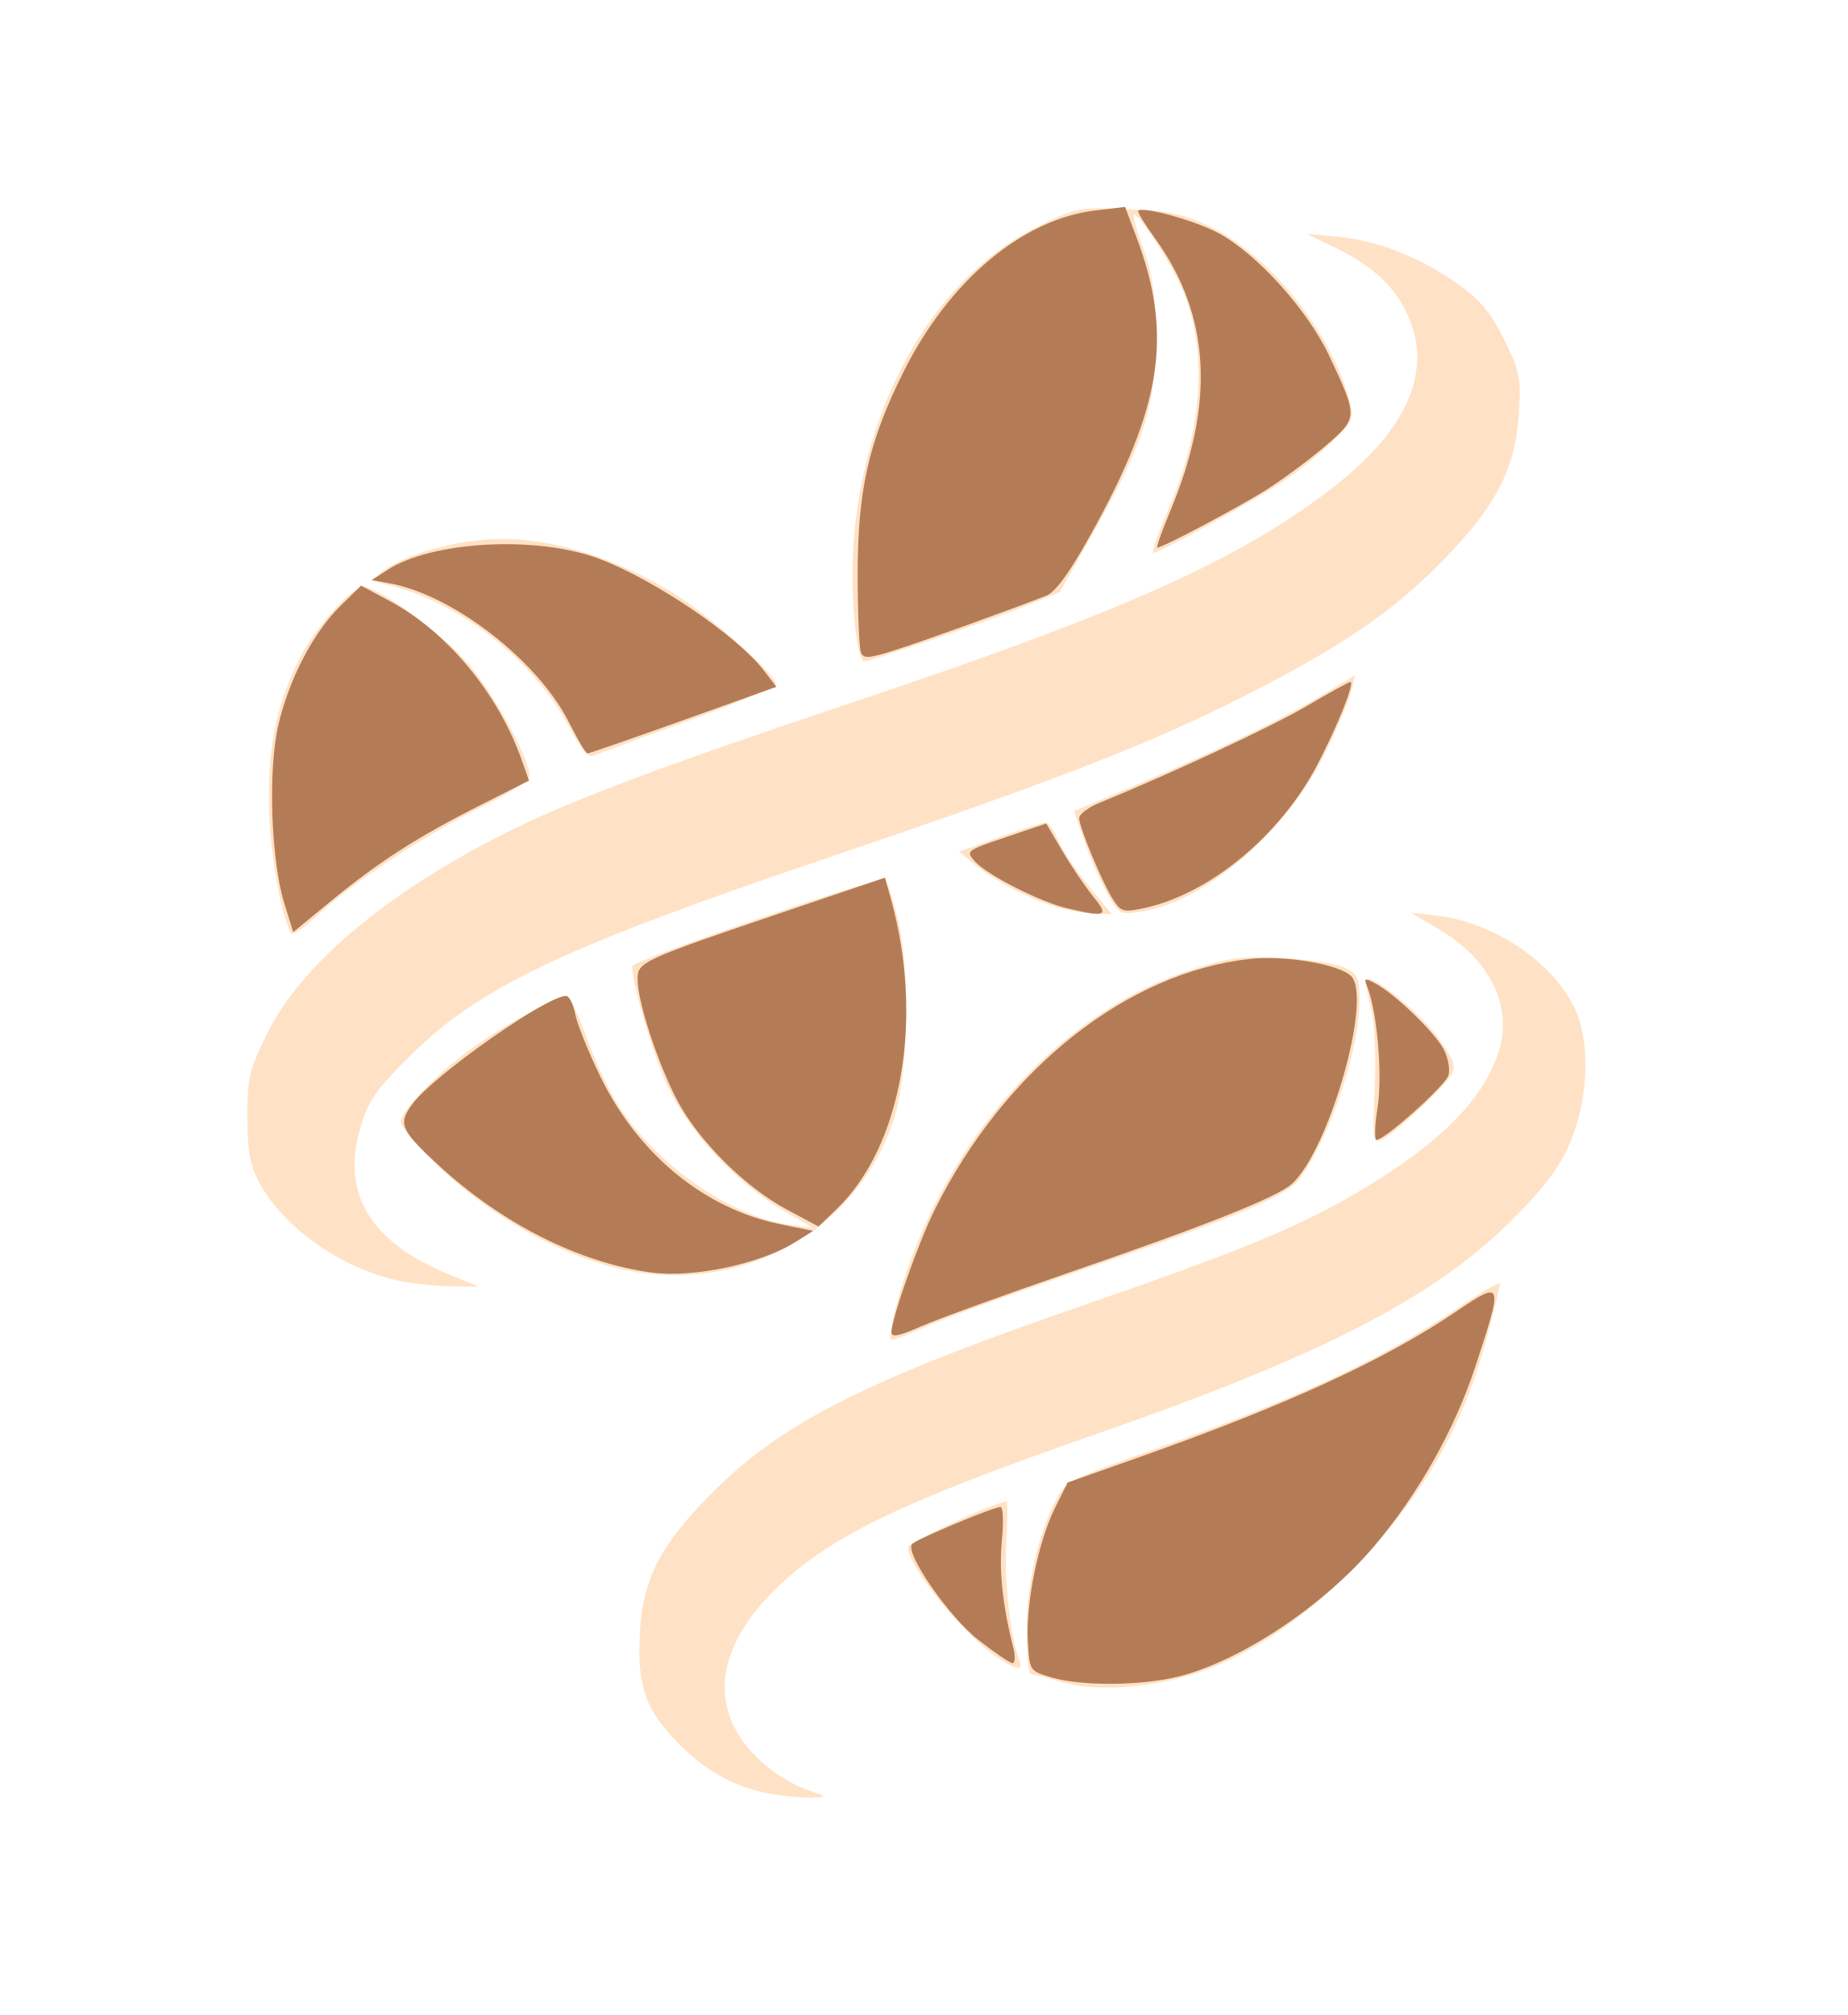
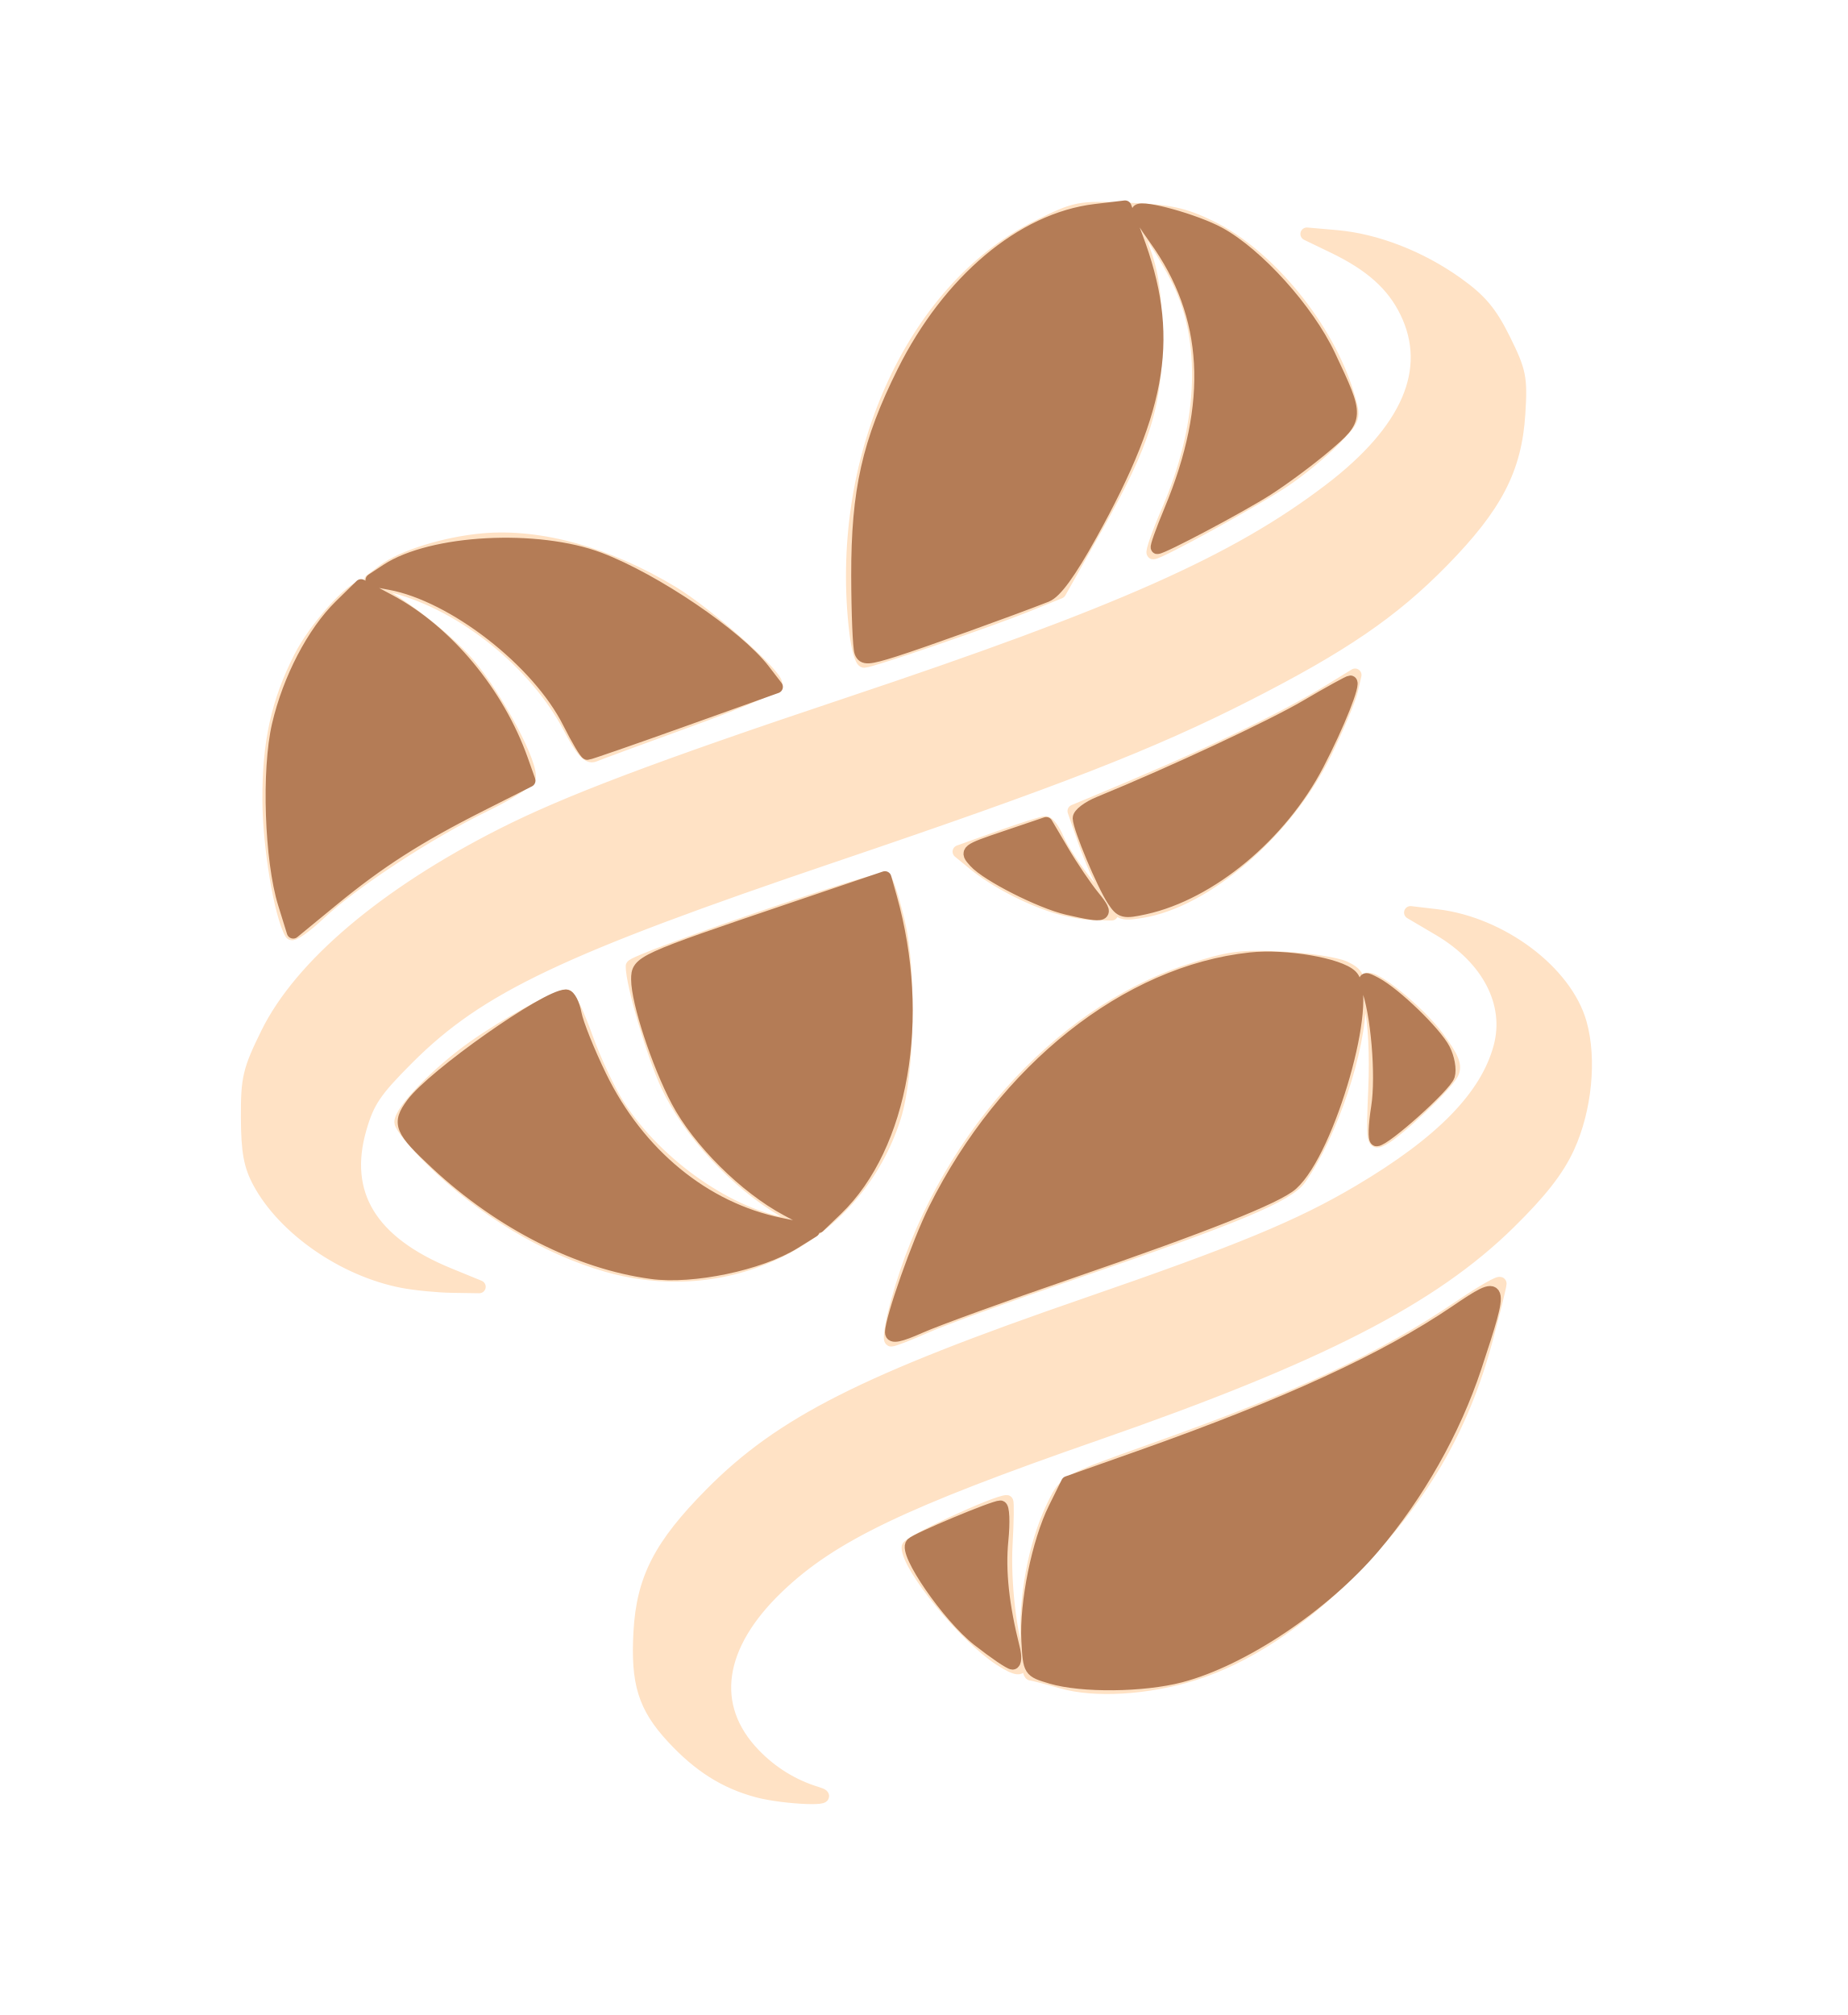
<svg xmlns="http://www.w3.org/2000/svg" version="1.1" id="svg1" width="343" height="374" viewBox="0 0 343 374">
  <defs id="defs1" />
  <g id="g1">
    <g id="g2" transform="translate(5.473903,-6.842381)">
-       <path style="fill:#ffe2c5" d="m 135.116,339.264 c -5.995,-1.604 -10.824,-4.661 -15.716,-9.949 -5.252,-5.676 -6.621,-10.075 -6.09,-19.567 0.553,-9.878 3.761,-16.1 13.232,-25.666 13.028,-13.158 28.486,-20.971 69.45,-35.102 28.706,-9.903 39.82,-14.499 50.843,-21.024 15.341,-9.082 23.67,-17.628 26.121,-26.8 2.163,-8.094 -2.164,-16.429 -11.333,-21.831 l -5.27,-3.105 4.87,0.575 c 11.944,1.409 23.951,10.398 26.644,19.947 1.875,6.648 0.957,16.023 -2.255,23.032 -1.94,4.234 -5.084,8.263 -10.94,14.021 -14.359,14.119 -35.319,24.845 -76.633,39.216 -35.975,12.514 -49.133,18.828 -59.126,28.374 -11.369,10.861 -12.99,22.179 -4.449,31.078 3.274,3.412 7.26,5.868 11.696,7.208 4.43,1.338 -5.953,0.956 -11.044,-0.406 z m 56.511,-20.208 c -2.752,-0.792 -5.34,-1.46 -5.753,-1.483 -0.413,-0.024 -0.757,-3.548 -0.765,-7.833 -0.016,-8.482 1.887,-17.333 5.131,-23.859 2.055,-4.134 2.176,-4.2 17.986,-9.836 28.158,-10.038 42.773,-16.855 57.518,-26.831 3.982,-2.694 7.24,-4.551 7.24,-4.125 -5.8e-4,0.425 -1.12,4.983 -2.488,10.129 -4.486,16.874 -12.164,29.98 -25.358,43.286 -9.393,9.473 -19.395,16.031 -29.075,19.064 -8.506,2.665 -18.279,3.261 -24.434,1.488 z m -11.508,-4.253 c -6.476,-4.211 -17.033,-17.085 -17.04,-20.78 -0.002,-0.924 16.319,-8.481 18.325,-8.485 0.18,-3.4e-4 0.126,3.603 -0.12,8.007 -0.389,6.952 0.797,17.145 2.513,21.59 0.699,1.812 -0.556,1.699 -3.678,-0.332 z m -18.993,-66.476 c 7.929,-28.854 29.455,-53.265 54.077,-61.327 7.456,-2.441 9.647,-2.737 17.35,-2.339 4.849,0.25 10.055,1.044 11.569,1.764 2.423,1.152 2.754,1.868 2.761,5.988 0.018,9.185 -5.192,24.813 -11.055,33.162 -2.252,3.207 -11.862,7.216 -42.001,17.521 -11.902,4.07 -24.212,8.543 -27.355,9.94 -3.144,1.398 -6.081,2.542 -6.528,2.542 -0.447,8.5e-4 0.085,-3.263 1.182,-7.252 z m -91.966,-3.644 c -10.837,-2.111 -21.87,-9.755 -26.527,-18.379 -1.691,-3.131 -2.165,-5.738 -2.191,-12.048 -0.03,-7.299 0.315,-8.758 3.682,-15.605 6.191,-12.588 21.889,-25.872 43.568,-36.867 11.99,-6.081 28.891,-12.472 64.086,-24.234 50.662,-16.93 72.093,-26.444 89.583,-39.768 14.574,-11.102 19.405,-22.348 14.2,-33.048 -2.459,-5.054 -6.549,-8.72 -13.445,-12.049 l -5.005,-2.416 5.501,0.481 c 7.351,0.642 15.533,3.818 22.331,8.666 4.382,3.125 6.272,5.374 8.783,10.45 2.926,5.916 3.16,7.087 2.742,13.729 -0.65,10.308 -4.237,17.214 -14.24,27.415 -9.224,9.406 -18.477,15.73 -36.27,24.79 -17.694,9.009 -35.167,15.817 -76.613,29.851 -50.824,17.209 -65.893,24.366 -79.106,37.571 -6.073,6.069 -7.409,8.043 -8.867,13.093 -3.507,12.151 1.96,21.119 16.501,27.068 l 5.612,2.296 -5,-0.076 c -2.75,-0.042 -6.947,-0.455 -9.325,-0.919 z m 38.066,-2.934 c -11.285,-3.204 -23.287,-10.423 -32.553,-19.58 -3.159,-3.122 -5.744,-6.291 -5.746,-7.043 -0.004,-2.135 6.773,-9.138 13.422,-13.871 5.968,-4.247 15.616,-9.558 17.37,-9.561 0.497,-9.5e-4 2.144,3.471 3.66,7.716 1.516,4.245 4.219,9.977 6.006,12.739 7.155,11.055 20.776,20.503 31.754,22.027 l 4.325,0.6 -5.506,-3.235 c -8.822,-5.184 -17.565,-14.607 -21.586,-23.266 -2.659,-5.726 -6.495,-18.764 -6.501,-22.098 -0.002,-1.04 45.863,-16.777 46.949,-16.109 0.387,0.238 1.504,3.804 2.483,7.925 2.194,9.236 1.804,28.248 -0.743,36.233 -7.04,22.073 -30.284,34.067 -53.336,27.522 z m 142.486,-32.855 c 0.266,-6.259 -0.029,-12.262 -0.74,-15.066 -0.651,-2.564 -0.97,-4.875 -0.709,-5.137 1.036,-1.04 9.637,5.946 13.091,10.632 2.885,3.915 3.459,5.365 2.69,6.808 -1.208,2.268 -10.012,10.608 -12.755,12.082 -1.979,1.064 -2.011,0.878 -1.577,-9.319 z M 48.575,180.093 c -1.978,-3.381 -4.112,-16.153 -4.143,-24.794 -0.039,-10.676 1.607,-18.16 5.822,-26.468 2.754,-5.43 9.573,-13.061 11.675,-13.065 2.658,-0.005 13.172,7.505 18.657,13.327 4.909,5.21 12.212,18.268 12.219,21.848 0.001,0.751 -3.686,3.15 -8.195,5.331 -10.437,5.049 -24.532,14.262 -30.743,20.093 -2.652,2.491 -5.033,4.168 -5.291,3.728 z m 141.776,-4.976 c -5.122,-1.613 -11.217,-4.816 -14.908,-7.834 l -2.897,-2.369 7.545,-2.695 c 4.15,-1.482 7.982,-2.696 8.516,-2.697 0.534,-0.001 1.575,1.448 2.313,3.219 0.738,1.772 3.28,5.592 5.649,8.489 l 4.308,5.268 -3.262,-0.061 c -1.794,-0.033 -5.063,-0.628 -7.264,-1.321 z m 9.692,-2.48 c -1.254,-2.222 -3.154,-6.563 -4.222,-9.646 l -1.941,-5.607 3.715,-1.544 c 21.133,-8.783 34.743,-15.272 44.072,-21.012 l 4.389,-2.7 -0.665,2.894 c -0.366,1.592 -2.504,6.683 -4.752,11.315 -7.171,14.774 -22.236,27.823 -34.303,29.712 -3.879,0.607 -4.09,0.493 -6.294,-3.411 z M 100.302,141.984 C 93.979,129.922 80.62,119.146 67.784,115.754 l -4.455,-1.177 2.416,-1.83 c 3.456,-2.617 11.505,-5.11 18.474,-5.723 10.6,-0.931 23.164,2.567 35.11,9.776 6.512,3.93 19.672,15.619 19.197,17.052 -0.181,0.546 -7.507,3.599 -16.28,6.784 -8.773,3.185 -16.626,6.077 -17.45,6.427 -1.085,0.46 -2.326,-0.943 -4.495,-5.079 z m 53.099,-17.643 c -3.898,-31.938 10.324,-63.8 33.65,-75.383 7.253,-3.602 7.651,-3.68 16.797,-3.298 7.764,0.325 10.386,0.884 15.317,3.265 10.78,5.206 21.849,18.742 25.576,31.276 1.273,4.28 1.271,4.285 -2.638,8.315 -2.151,2.218 -6.327,5.647 -9.279,7.619 -5.344,3.57 -23.021,13.292 -24.239,13.331 -0.352,0.011 0.919,-3.604 2.824,-8.033 6.515,-15.148 7.376,-30.096 2.381,-41.329 -2.226,-5.006 -8.141,-13.992 -8.784,-13.346 -0.223,0.224 0.574,3.066 1.77,6.317 1.653,4.491 2.201,8.312 2.283,15.91 0.137,12.732 -2.053,19.788 -11.154,35.945 l -6.666,11.832 -5.995,2.425 c -7.069,2.859 -29.048,10.4 -30.32,10.402 -0.485,9.3e-4 -1.17,-2.36 -1.523,-5.247 z" id="path3" />
-       <path style="fill:#b47c56" d="m 189.625,318.167 c -3.99,-1.19 -4.003,-1.211 -4.308,-6.761 -0.386,-7.021 1.927,-18.394 5.006,-24.611 l 2.366,-4.778 13.425,-4.751 c 27.224,-9.635 45.494,-18.032 58.632,-26.947 8.786,-5.962 8.879,-5.697 3.619,10.238 -3.888,11.78 -10.644,23.732 -18.894,33.427 -9.219,10.833 -24.328,20.937 -35.806,23.944 -6.967,1.825 -18.343,1.939 -24.039,0.241 z m -13.513,-6.959 c -5.554,-4.364 -13.773,-16.292 -12.268,-17.803 0.899,-0.902 15.126,-6.863 16.386,-6.865 0.493,-9.5e-4 0.613,2.788 0.27,6.249 -0.556,5.604 0.138,12.077 2.148,20.021 0.379,1.498 0.303,2.724 -0.169,2.725 -0.472,5.6e-4 -3.337,-1.947 -6.367,-4.327 z M 160.002,254.151 c -0.005,-2.534 4.991,-16.685 8.071,-22.862 12.968,-26.01 35.693,-44.037 58.587,-46.474 6.499,-0.692 16.479,1.015 18.665,3.193 4.012,3.996 -4.09,32.379 -11.015,38.591 -2.732,2.45 -15.996,7.73 -41.17,16.387 -12.279,4.223 -24.758,8.759 -27.731,10.081 -3.928,1.746 -5.405,2.043 -5.407,1.085 z m -44.521,-11.114 c -13.491,-1.811 -27.992,-9.162 -39.865,-20.206 -6.752,-6.282 -7.224,-7.433 -4.54,-11.078 3.886,-5.278 24.88,-20.051 28.503,-20.058 0.594,-0.001 1.365,1.496 1.712,3.328 0.347,1.831 2.44,7.052 4.651,11.601 7.029,14.464 19.336,24.567 33.424,27.438 l 6.101,1.243 -3.496,2.174 c -6.394,3.977 -18.834,6.587 -26.489,5.56 z m 25.093,-11.695 c -7.709,-4.125 -16.354,-12.724 -20.306,-20.198 -3.604,-6.815 -7.383,-18.324 -7.391,-22.508 -0.006,-3.279 0.444,-3.484 28.701,-13.059 l 17.214,-5.833 1.033,3.667 c 6.301,22.363 2.181,46.139 -10.031,57.883 l -3.329,3.201 z m 109.666,-18.986 c 0.936,-5.883 -0.086,-17.822 -1.91,-22.313 -0.682,-1.68 -0.529,-1.743 1.541,-0.641 3.609,1.922 11.029,9.09 12.659,12.228 0.814,1.567 1.2,3.739 0.857,4.827 -0.608,1.928 -11.786,11.946 -13.333,11.949 -0.427,8.2e-4 -0.343,-2.722 0.186,-6.05 z M 47.318,174.574 c -2.505,-8.077 -3.069,-24.824 -1.118,-33.175 2,-8.562 6.484,-17.165 11.516,-22.098 l 3.835,-3.76 5.319,2.853 c 10.636,5.704 20.087,17.088 24.494,29.505 l 1.359,3.829 -8.933,4.508 c -11.696,5.902 -18.857,10.489 -27.645,17.708 l -7.191,5.907 z m 145.287,0.858 c -4.952,-1.157 -14.802,-6.155 -17.077,-8.665 -1.783,-1.967 -1.698,-2.035 5.694,-4.536 l 7.504,-2.539 3.04,5.159 c 1.672,2.838 4.233,6.62 5.692,8.404 2.975,3.641 2.441,3.88 -4.852,2.175 z m 8.596,-1.516 c -1.936,-2.943 -6.323,-13.432 -6.359,-15.205 -0.014,-0.716 1.66,-1.992 3.721,-2.835 13.679,-5.602 32.006,-14.158 38.488,-17.97 4.199,-2.469 7.859,-4.49 8.133,-4.49 0.9,-0.002 -2.283,7.992 -6.101,15.321 -6.817,13.087 -19.871,23.938 -32.023,26.62 -3.936,0.869 -4.418,0.75 -5.859,-1.44 z M 100.154,140.952 C 94.41,129.516 78.725,117.322 66.945,115.136 l -3.374,-0.626 2.757,-1.816 c 8.283,-5.457 27.899,-6.509 39.485,-2.119 10.239,3.88 25.484,14.22 30.446,20.652 l 2.391,3.098 -17.27,6.18 c -9.498,3.399 -17.512,6.181 -17.808,6.181 -0.296,5.7e-4 -1.834,-2.58 -3.418,-5.734 z m 54.165,-13.069 c -0.309,-0.802 -0.573,-7.198 -0.587,-14.216 -0.03,-15.717 2.008,-24.775 8.505,-37.805 8.414,-16.873 22.033,-28.335 35.592,-29.955 l 5.536,-0.661 2.086,5.544 c 6.848,18.196 4.84,31.328 -8.447,55.256 -3.969,7.148 -6.545,10.689 -8.264,11.363 -6.833,2.679 -23.133,8.542 -28.171,10.134 -4.901,1.549 -5.765,1.596 -6.249,0.34 z m 57.472,-26.279 c 8.338,-19.951 7.424,-36.249 -2.829,-50.463 -1.923,-2.666 -3.353,-4.991 -3.177,-5.167 0.896,-0.9 10.624,1.807 14.985,4.17 7.125,3.86 16.473,14.229 20.472,22.709 5.407,11.464 5.401,11.582 -0.733,16.808 -2.923,2.49 -7.787,6.102 -10.808,8.027 -5.024,3.2 -19.343,10.794 -20.357,10.796 -0.235,4.5e-4 0.866,-3.095 2.447,-6.878 z" id="path2" />
+       <path fill="#ffe2c5" stroke="#ffe2c5" stroke-width="2.4" stroke-linejoin="round" paint-order="stroke fill" d="m 135.116,339.264 c -5.995,-1.604 -10.824,-4.661 -15.716,-9.949 -5.252,-5.676 -6.621,-10.075 -6.09,-19.567 0.553,-9.878 3.761,-16.1 13.232,-25.666 13.028,-13.158 28.486,-20.971 69.45,-35.102 28.706,-9.903 39.82,-14.499 50.843,-21.024 15.341,-9.082 23.67,-17.628 26.121,-26.8 2.163,-8.094 -2.164,-16.429 -11.333,-21.831 l -5.27,-3.105 4.87,0.575 c 11.944,1.409 23.951,10.398 26.644,19.947 1.875,6.648 0.957,16.023 -2.255,23.032 -1.94,4.234 -5.084,8.263 -10.94,14.021 -14.359,14.119 -35.319,24.845 -76.633,39.216 -35.975,12.514 -49.133,18.828 -59.126,28.374 -11.369,10.861 -12.99,22.179 -4.449,31.078 3.274,3.412 7.26,5.868 11.696,7.208 4.43,1.338 -5.953,0.956 -11.044,-0.406 z m 56.511,-20.208 c -2.752,-0.792 -5.34,-1.46 -5.753,-1.483 -0.413,-0.024 -0.757,-3.548 -0.765,-7.833 -0.016,-8.482 1.887,-17.333 5.131,-23.859 2.055,-4.134 2.176,-4.2 17.986,-9.836 28.158,-10.038 42.773,-16.855 57.518,-26.831 3.982,-2.694 7.24,-4.551 7.24,-4.125 -5.8e-4,0.425 -1.12,4.983 -2.488,10.129 -4.486,16.874 -12.164,29.98 -25.358,43.286 -9.393,9.473 -19.395,16.031 -29.075,19.064 -8.506,2.665 -18.279,3.261 -24.434,1.488 z m -11.508,-4.253 c -6.476,-4.211 -17.033,-17.085 -17.04,-20.78 -0.002,-0.924 16.319,-8.481 18.325,-8.485 0.18,-3.4e-4 0.126,3.603 -0.12,8.007 -0.389,6.952 0.797,17.145 2.513,21.59 0.699,1.812 -0.556,1.699 -3.678,-0.332 z m -18.993,-66.476 c 7.929,-28.854 29.455,-53.265 54.077,-61.327 7.456,-2.441 9.647,-2.737 17.35,-2.339 4.849,0.25 10.055,1.044 11.569,1.764 2.423,1.152 2.754,1.868 2.761,5.988 0.018,9.185 -5.192,24.813 -11.055,33.162 -2.252,3.207 -11.862,7.216 -42.001,17.521 -11.902,4.07 -24.212,8.543 -27.355,9.94 -3.144,1.398 -6.081,2.542 -6.528,2.542 -0.447,8.5e-4 0.085,-3.263 1.182,-7.252 z m -91.966,-3.644 c -10.837,-2.111 -21.87,-9.755 -26.527,-18.379 -1.691,-3.131 -2.165,-5.738 -2.191,-12.048 -0.03,-7.299 0.315,-8.758 3.682,-15.605 6.191,-12.588 21.889,-25.872 43.568,-36.867 11.99,-6.081 28.891,-12.472 64.086,-24.234 50.662,-16.93 72.093,-26.444 89.583,-39.768 14.574,-11.102 19.405,-22.348 14.2,-33.048 -2.459,-5.054 -6.549,-8.72 -13.445,-12.049 l -5.005,-2.416 5.501,0.481 c 7.351,0.642 15.533,3.818 22.331,8.666 4.382,3.125 6.272,5.374 8.783,10.45 2.926,5.916 3.16,7.087 2.742,13.729 -0.65,10.308 -4.237,17.214 -14.24,27.415 -9.224,9.406 -18.477,15.73 -36.27,24.79 -17.694,9.009 -35.167,15.817 -76.613,29.851 -50.824,17.209 -65.893,24.366 -79.106,37.571 -6.073,6.069 -7.409,8.043 -8.867,13.093 -3.507,12.151 1.96,21.119 16.501,27.068 l 5.612,2.296 -5,-0.076 c -2.75,-0.042 -6.947,-0.455 -9.325,-0.919 z m 38.066,-2.934 c -11.285,-3.204 -23.287,-10.423 -32.553,-19.58 -3.159,-3.122 -5.744,-6.291 -5.746,-7.043 -0.004,-2.135 6.773,-9.138 13.422,-13.871 5.968,-4.247 15.616,-9.558 17.37,-9.561 0.497,-9.5e-4 2.144,3.471 3.66,7.716 1.516,4.245 4.219,9.977 6.006,12.739 7.155,11.055 20.776,20.503 31.754,22.027 l 4.325,0.6 -5.506,-3.235 c -8.822,-5.184 -17.565,-14.607 -21.586,-23.266 -2.659,-5.726 -6.495,-18.764 -6.501,-22.098 -0.002,-1.04 45.863,-16.777 46.949,-16.109 0.387,0.238 1.504,3.804 2.483,7.925 2.194,9.236 1.804,28.248 -0.743,36.233 -7.04,22.073 -30.284,34.067 -53.336,27.522 z m 142.486,-32.855 c 0.266,-6.259 -0.029,-12.262 -0.74,-15.066 -0.651,-2.564 -0.97,-4.875 -0.709,-5.137 1.036,-1.04 9.637,5.946 13.091,10.632 2.885,3.915 3.459,5.365 2.69,6.808 -1.208,2.268 -10.012,10.608 -12.755,12.082 -1.979,1.064 -2.011,0.878 -1.577,-9.319 z M 48.575,180.093 c -1.978,-3.381 -4.112,-16.153 -4.143,-24.794 -0.039,-10.676 1.607,-18.16 5.822,-26.468 2.754,-5.43 9.573,-13.061 11.675,-13.065 2.658,-0.005 13.172,7.505 18.657,13.327 4.909,5.21 12.212,18.268 12.219,21.848 0.001,0.751 -3.686,3.15 -8.195,5.331 -10.437,5.049 -24.532,14.262 -30.743,20.093 -2.652,2.491 -5.033,4.168 -5.291,3.728 z m 141.776,-4.976 c -5.122,-1.613 -11.217,-4.816 -14.908,-7.834 l -2.897,-2.369 7.545,-2.695 c 4.15,-1.482 7.982,-2.696 8.516,-2.697 0.534,-0.001 1.575,1.448 2.313,3.219 0.738,1.772 3.28,5.592 5.649,8.489 l 4.308,5.268 -3.262,-0.061 c -1.794,-0.033 -5.063,-0.628 -7.264,-1.321 z m 9.692,-2.48 c -1.254,-2.222 -3.154,-6.563 -4.222,-9.646 l -1.941,-5.607 3.715,-1.544 c 21.133,-8.783 34.743,-15.272 44.072,-21.012 l 4.389,-2.7 -0.665,2.894 c -0.366,1.592 -2.504,6.683 -4.752,11.315 -7.171,14.774 -22.236,27.823 -34.303,29.712 -3.879,0.607 -4.09,0.493 -6.294,-3.411 z M 100.302,141.984 C 93.979,129.922 80.62,119.146 67.784,115.754 l -4.455,-1.177 2.416,-1.83 c 3.456,-2.617 11.505,-5.11 18.474,-5.723 10.6,-0.931 23.164,2.567 35.11,9.776 6.512,3.93 19.672,15.619 19.197,17.052 -0.181,0.546 -7.507,3.599 -16.28,6.784 -8.773,3.185 -16.626,6.077 -17.45,6.427 -1.085,0.46 -2.326,-0.943 -4.495,-5.079 z m 53.099,-17.643 c -3.898,-31.938 10.324,-63.8 33.65,-75.383 7.253,-3.602 7.651,-3.68 16.797,-3.298 7.764,0.325 10.386,0.884 15.317,3.265 10.78,5.206 21.849,18.742 25.576,31.276 1.273,4.28 1.271,4.285 -2.638,8.315 -2.151,2.218 -6.327,5.647 -9.279,7.619 -5.344,3.57 -23.021,13.292 -24.239,13.331 -0.352,0.011 0.919,-3.604 2.824,-8.033 6.515,-15.148 7.376,-30.096 2.381,-41.329 -2.226,-5.006 -8.141,-13.992 -8.784,-13.346 -0.223,0.224 0.574,3.066 1.77,6.317 1.653,4.491 2.201,8.312 2.283,15.91 0.137,12.732 -2.053,19.788 -11.154,35.945 l -6.666,11.832 -5.995,2.425 c -7.069,2.859 -29.048,10.4 -30.32,10.402 -0.485,9.3e-4 -1.17,-2.36 -1.523,-5.247 z" id="path3" />
+       <path fill="#b47c56" stroke="#b47c56" stroke-width="2.4" stroke-linejoin="round" paint-order="stroke fill" d="m 189.625,318.167 c -3.99,-1.19 -4.003,-1.211 -4.308,-6.761 -0.386,-7.021 1.927,-18.394 5.006,-24.611 l 2.366,-4.778 13.425,-4.751 c 27.224,-9.635 45.494,-18.032 58.632,-26.947 8.786,-5.962 8.879,-5.697 3.619,10.238 -3.888,11.78 -10.644,23.732 -18.894,33.427 -9.219,10.833 -24.328,20.937 -35.806,23.944 -6.967,1.825 -18.343,1.939 -24.039,0.241 z m -13.513,-6.959 c -5.554,-4.364 -13.773,-16.292 -12.268,-17.803 0.899,-0.902 15.126,-6.863 16.386,-6.865 0.493,-9.5e-4 0.613,2.788 0.27,6.249 -0.556,5.604 0.138,12.077 2.148,20.021 0.379,1.498 0.303,2.724 -0.169,2.725 -0.472,5.6e-4 -3.337,-1.947 -6.367,-4.327 z M 160.002,254.151 c -0.005,-2.534 4.991,-16.685 8.071,-22.862 12.968,-26.01 35.693,-44.037 58.587,-46.474 6.499,-0.692 16.479,1.015 18.665,3.193 4.012,3.996 -4.09,32.379 -11.015,38.591 -2.732,2.45 -15.996,7.73 -41.17,16.387 -12.279,4.223 -24.758,8.759 -27.731,10.081 -3.928,1.746 -5.405,2.043 -5.407,1.085 z m -44.521,-11.114 c -13.491,-1.811 -27.992,-9.162 -39.865,-20.206 -6.752,-6.282 -7.224,-7.433 -4.54,-11.078 3.886,-5.278 24.88,-20.051 28.503,-20.058 0.594,-0.001 1.365,1.496 1.712,3.328 0.347,1.831 2.44,7.052 4.651,11.601 7.029,14.464 19.336,24.567 33.424,27.438 l 6.101,1.243 -3.496,2.174 c -6.394,3.977 -18.834,6.587 -26.489,5.56 z m 25.093,-11.695 c -7.709,-4.125 -16.354,-12.724 -20.306,-20.198 -3.604,-6.815 -7.383,-18.324 -7.391,-22.508 -0.006,-3.279 0.444,-3.484 28.701,-13.059 l 17.214,-5.833 1.033,3.667 c 6.301,22.363 2.181,46.139 -10.031,57.883 l -3.329,3.201 z m 109.666,-18.986 c 0.936,-5.883 -0.086,-17.822 -1.91,-22.313 -0.682,-1.68 -0.529,-1.743 1.541,-0.641 3.609,1.922 11.029,9.09 12.659,12.228 0.814,1.567 1.2,3.739 0.857,4.827 -0.608,1.928 -11.786,11.946 -13.333,11.949 -0.427,8.2e-4 -0.343,-2.722 0.186,-6.05 z M 47.318,174.574 c -2.505,-8.077 -3.069,-24.824 -1.118,-33.175 2,-8.562 6.484,-17.165 11.516,-22.098 l 3.835,-3.76 5.319,2.853 c 10.636,5.704 20.087,17.088 24.494,29.505 l 1.359,3.829 -8.933,4.508 c -11.696,5.902 -18.857,10.489 -27.645,17.708 l -7.191,5.907 z m 145.287,0.858 c -4.952,-1.157 -14.802,-6.155 -17.077,-8.665 -1.783,-1.967 -1.698,-2.035 5.694,-4.536 l 7.504,-2.539 3.04,5.159 c 1.672,2.838 4.233,6.62 5.692,8.404 2.975,3.641 2.441,3.88 -4.852,2.175 z m 8.596,-1.516 c -1.936,-2.943 -6.323,-13.432 -6.359,-15.205 -0.014,-0.716 1.66,-1.992 3.721,-2.835 13.679,-5.602 32.006,-14.158 38.488,-17.97 4.199,-2.469 7.859,-4.49 8.133,-4.49 0.9,-0.002 -2.283,7.992 -6.101,15.321 -6.817,13.087 -19.871,23.938 -32.023,26.62 -3.936,0.869 -4.418,0.75 -5.859,-1.44 z M 100.154,140.952 C 94.41,129.516 78.725,117.322 66.945,115.136 l -3.374,-0.626 2.757,-1.816 c 8.283,-5.457 27.899,-6.509 39.485,-2.119 10.239,3.88 25.484,14.22 30.446,20.652 l 2.391,3.098 -17.27,6.18 c -9.498,3.399 -17.512,6.181 -17.808,6.181 -0.296,5.7e-4 -1.834,-2.58 -3.418,-5.734 z m 54.165,-13.069 c -0.309,-0.802 -0.573,-7.198 -0.587,-14.216 -0.03,-15.717 2.008,-24.775 8.505,-37.805 8.414,-16.873 22.033,-28.335 35.592,-29.955 l 5.536,-0.661 2.086,5.544 c 6.848,18.196 4.84,31.328 -8.447,55.256 -3.969,7.148 -6.545,10.689 -8.264,11.363 -6.833,2.679 -23.133,8.542 -28.171,10.134 -4.901,1.549 -5.765,1.596 -6.249,0.34 z m 57.472,-26.279 c 8.338,-19.951 7.424,-36.249 -2.829,-50.463 -1.923,-2.666 -3.353,-4.991 -3.177,-5.167 0.896,-0.9 10.624,1.807 14.985,4.17 7.125,3.86 16.473,14.229 20.472,22.709 5.407,11.464 5.401,11.582 -0.733,16.808 -2.923,2.49 -7.787,6.102 -10.808,8.027 -5.024,3.2 -19.343,10.794 -20.357,10.796 -0.235,4.5e-4 0.866,-3.095 2.447,-6.878 z" id="path2" />
    </g>
  </g>
</svg>
